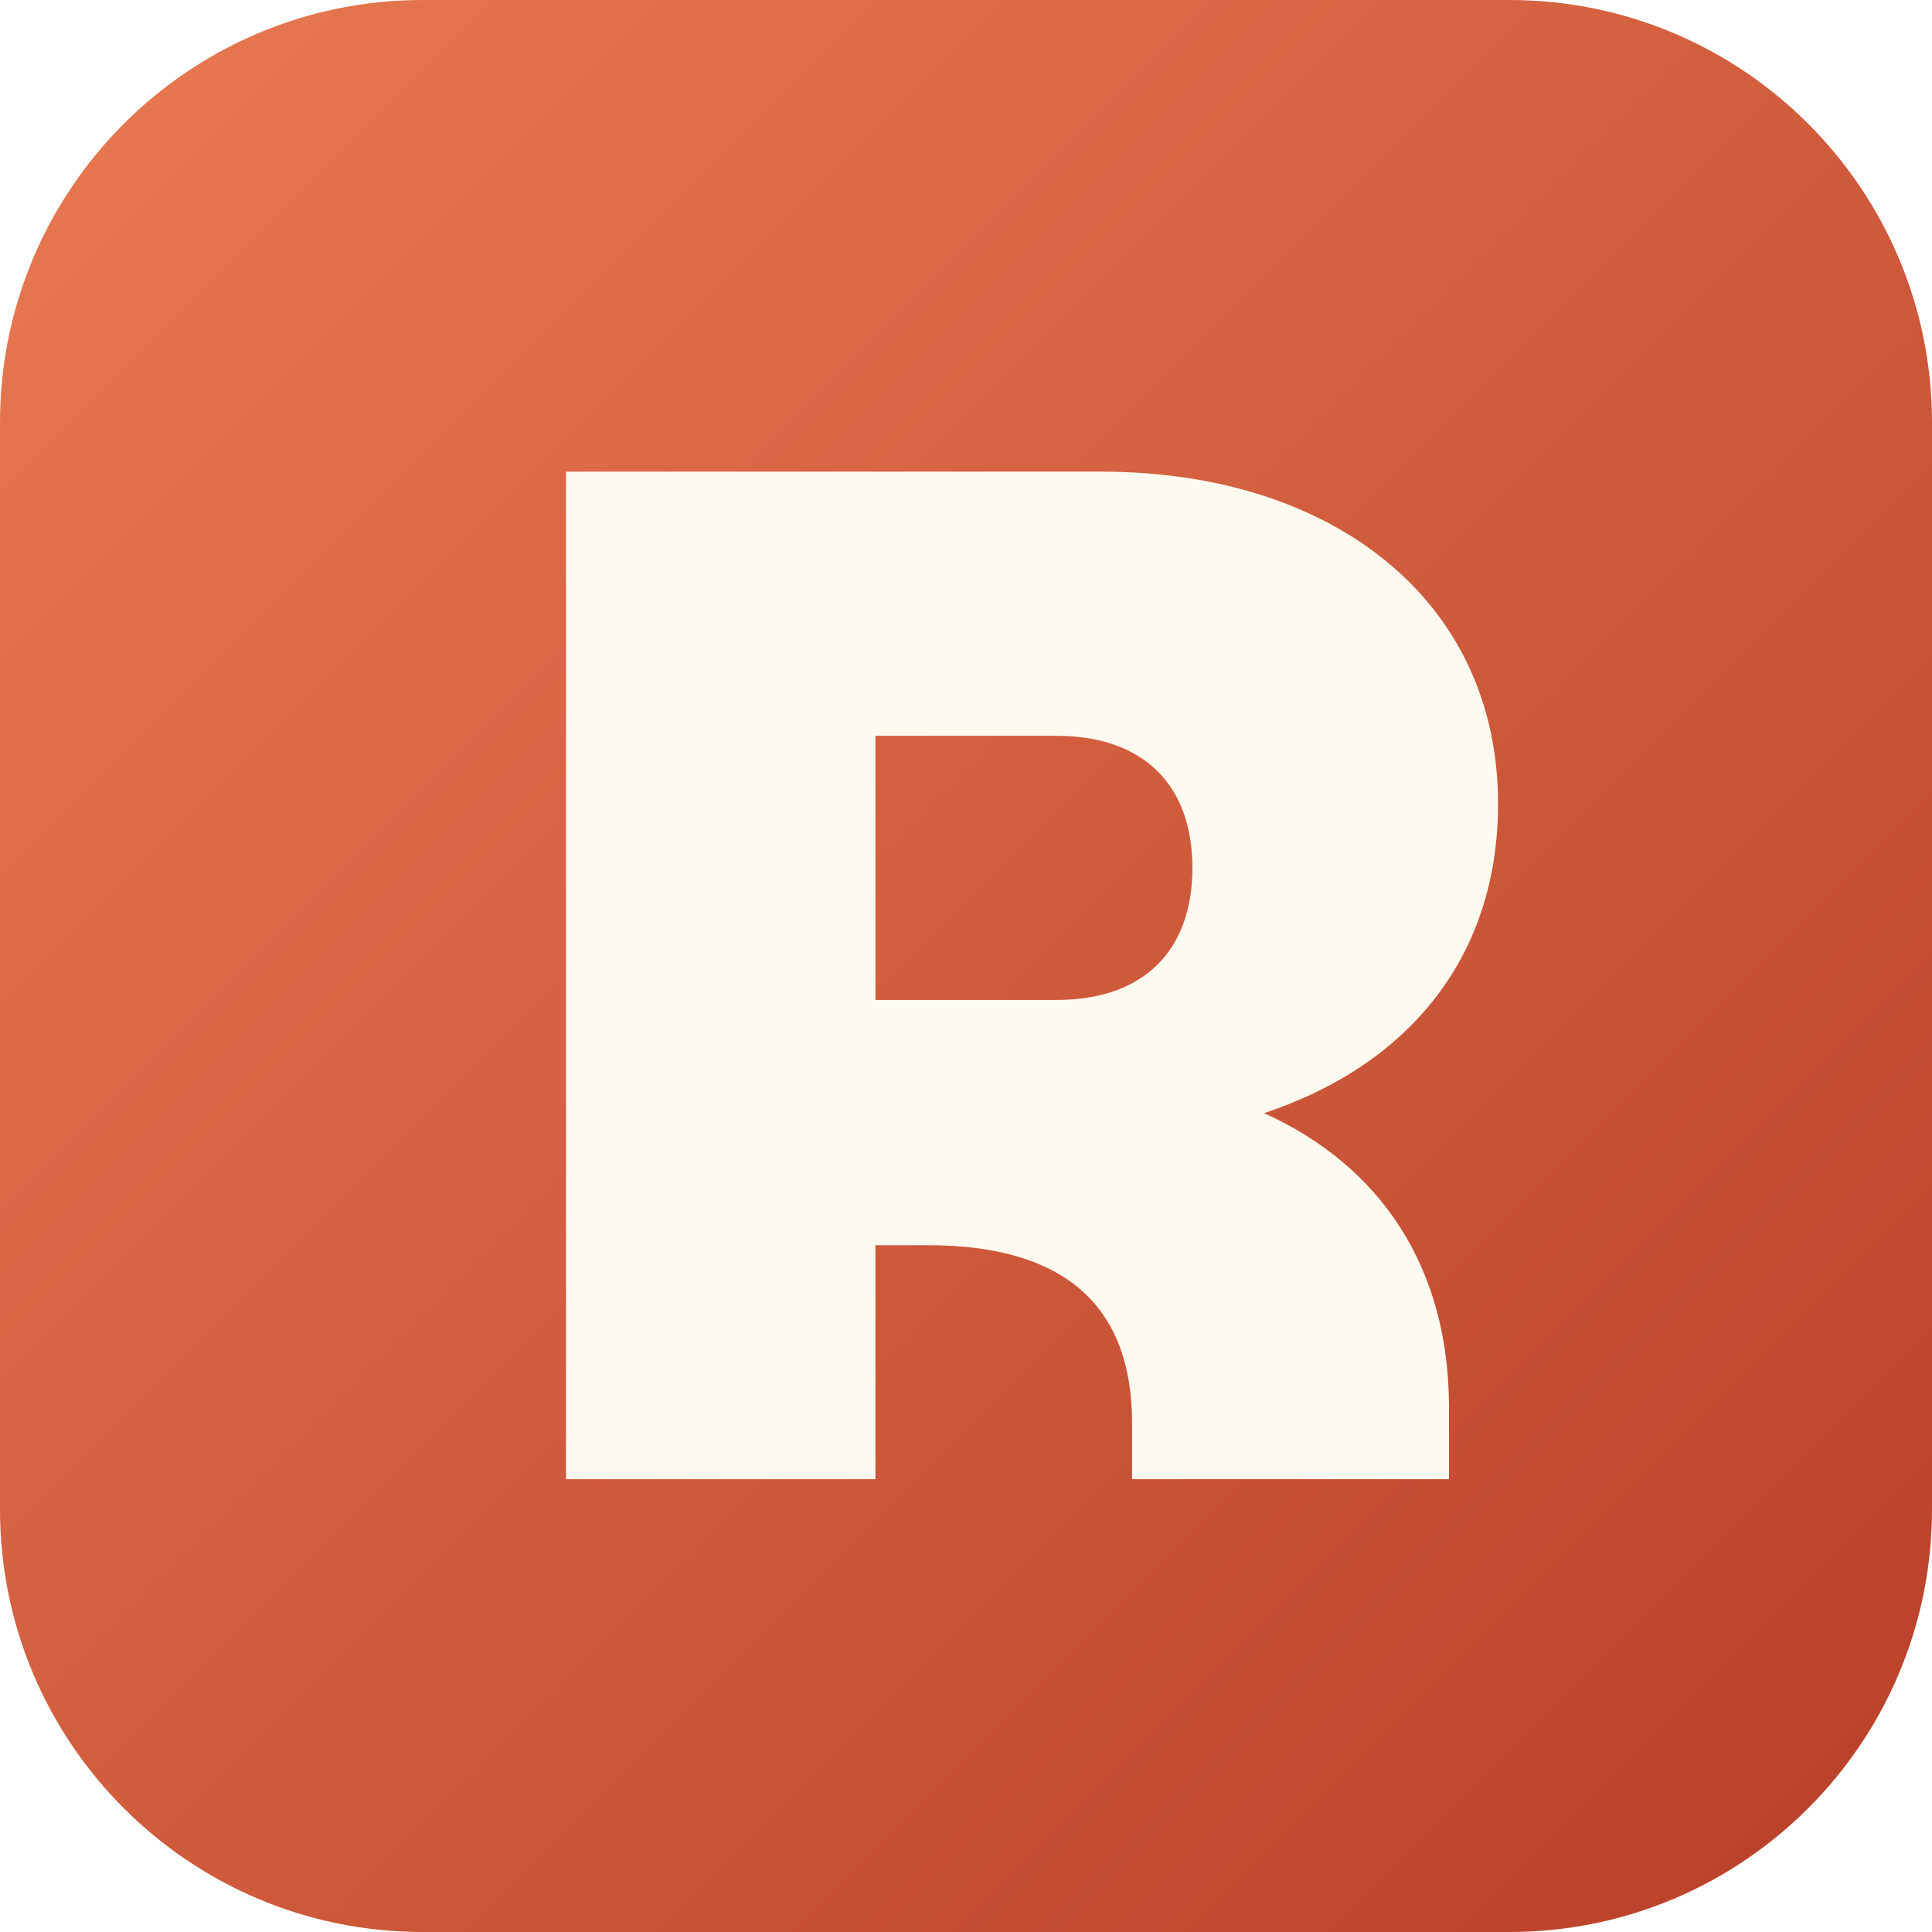
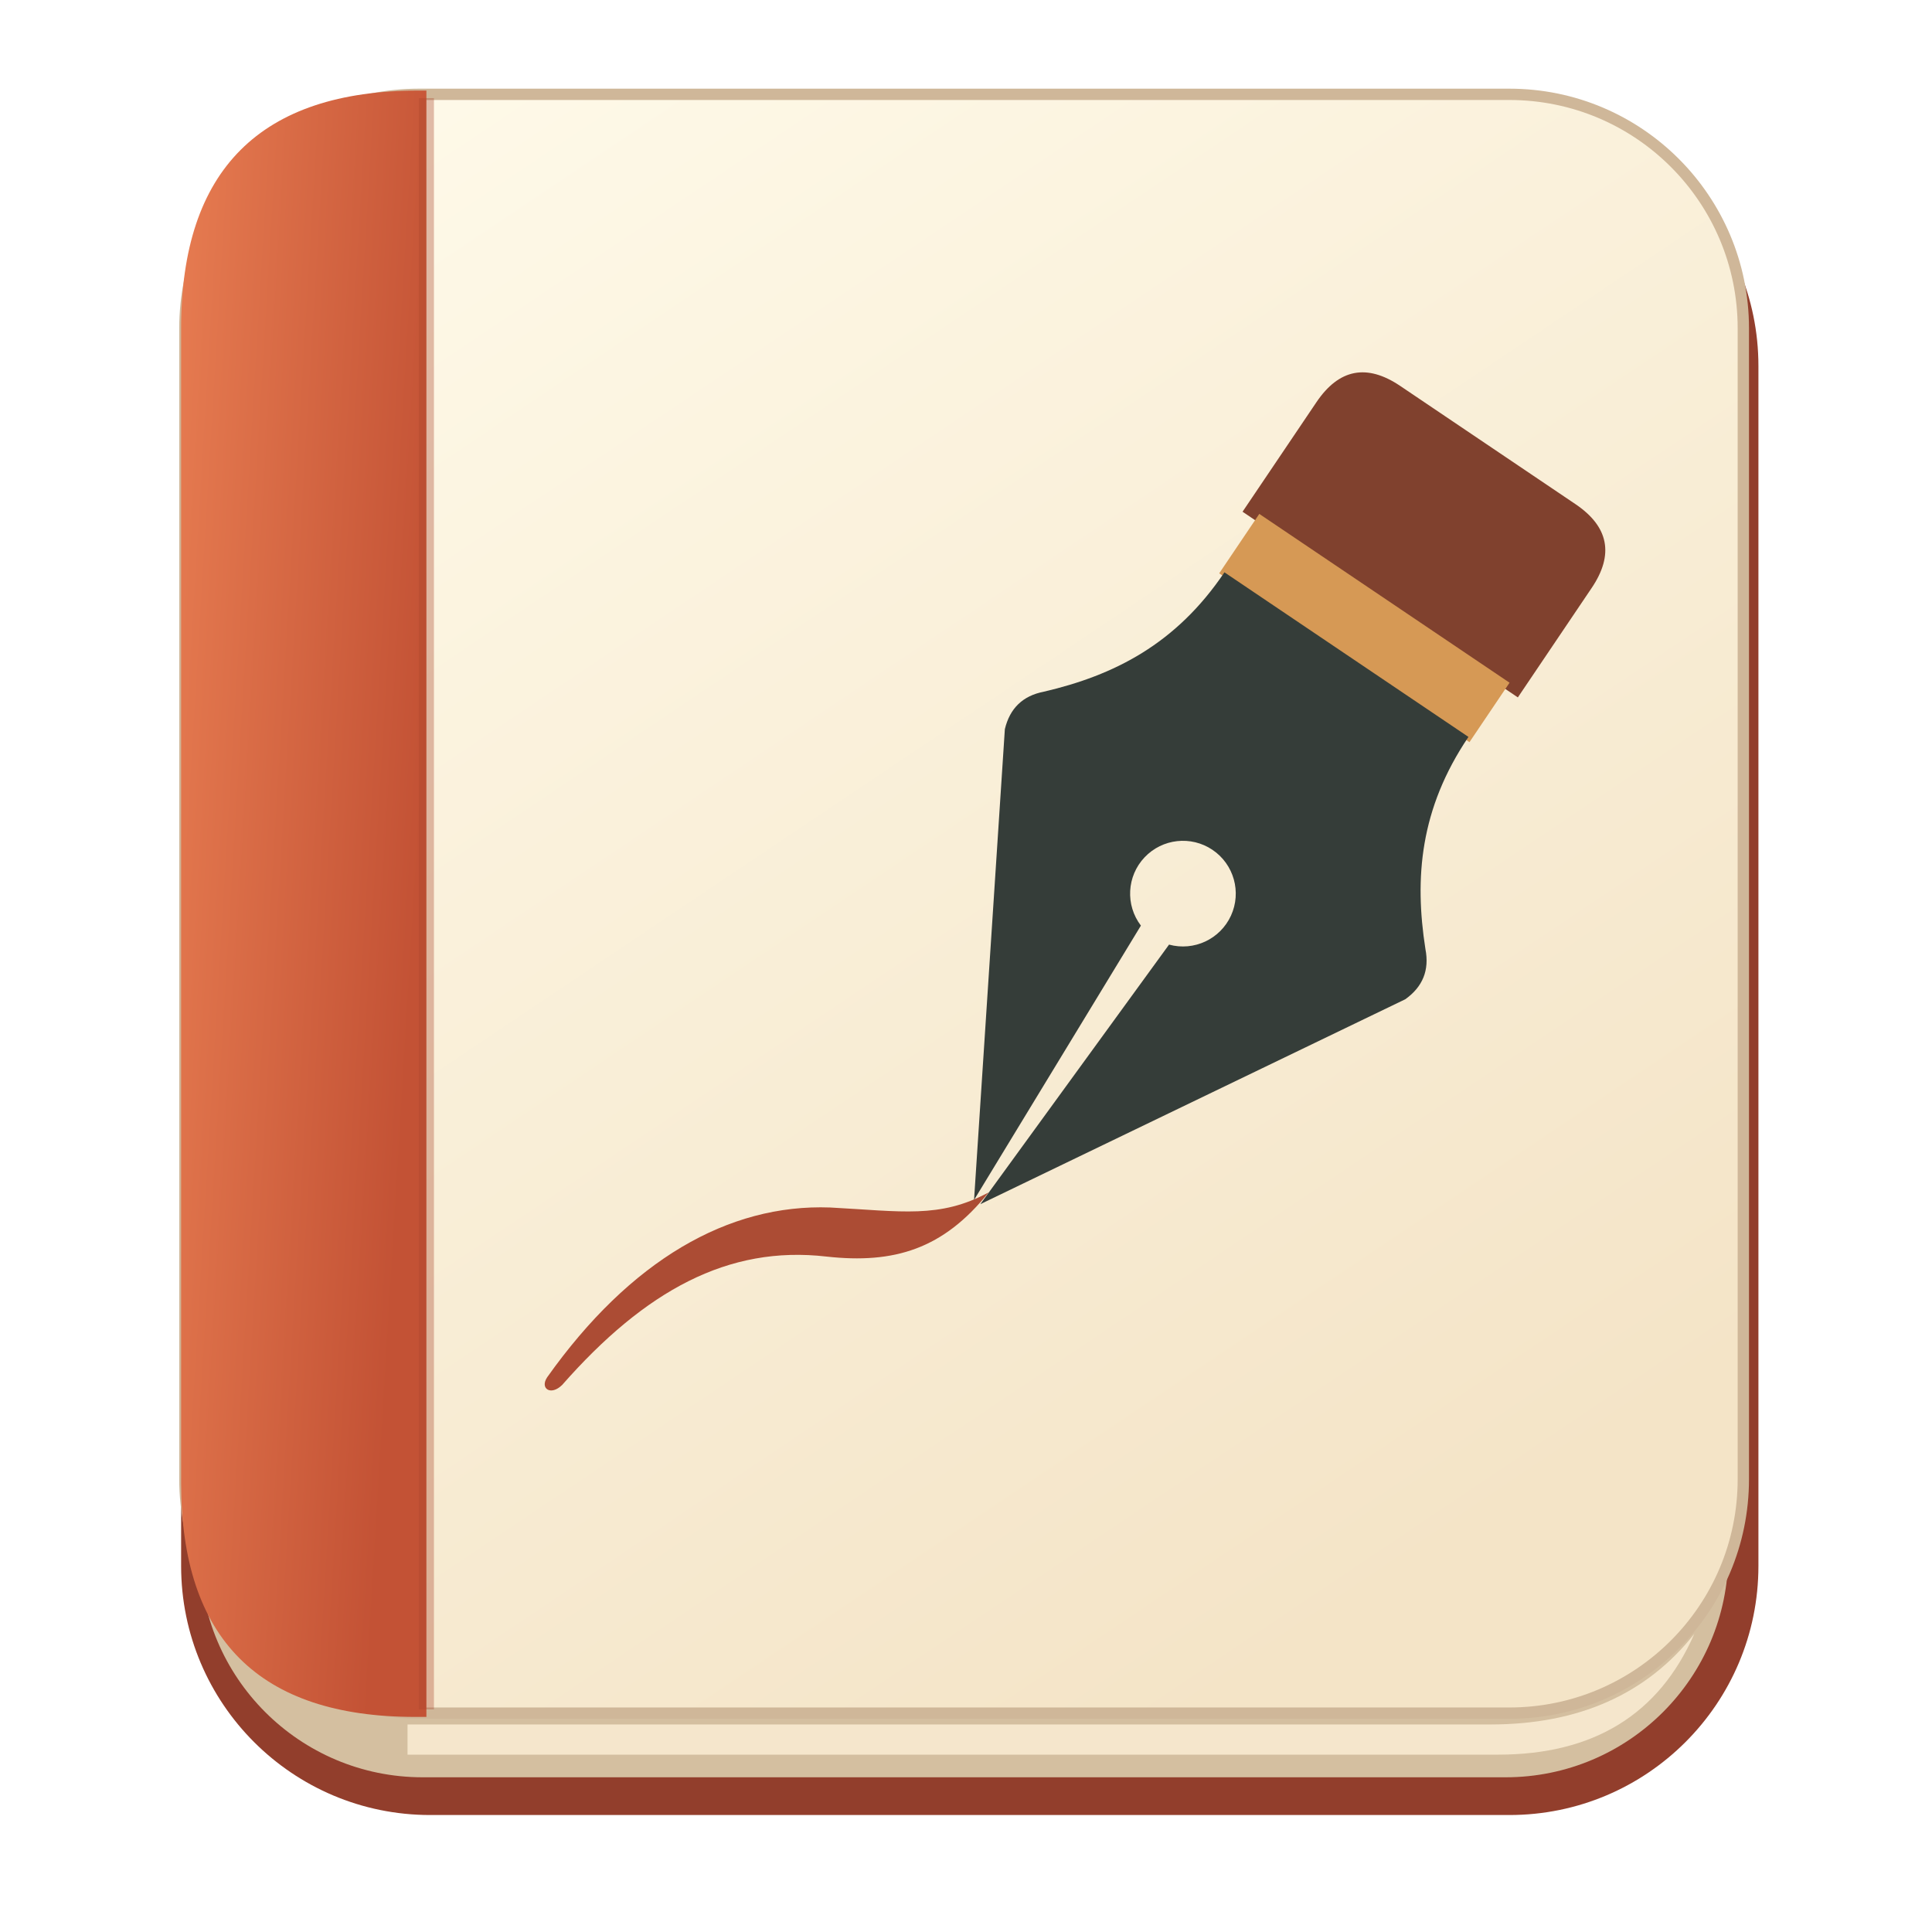
- <svg xmlns="http://www.w3.org/2000/svg" viewBox="0 0 512 512">
+ <svg xmlns="http://www.w3.org/2000/svg" width="512" height="512" viewBox="0 0 512 512">
  <defs>
-     <linearGradient id="background" x1="0" y1="0" x2="1" y2="1">
-       <stop offset="0" stop-color="#e97a52" />
-       <stop offset="1" stop-color="#b83f28" />
+     <linearGradient id="paper" x2=".65" y2="1">
+       <stop stop-color="#fffbeb" />
+       <stop offset="1" stop-color="#f4e4c7" />
+     </linearGradient>
+     <linearGradient id="binding" x2="1" y2=".4">
+       <stop stop-color="#e77c51" />
+       <stop offset="1" stop-color="#c35235" />
    </linearGradient>
  </defs>
-   <rect width="512" height="512" rx="112" fill="url(#background)" />
-   <path d="M150 125h142c61 0 105 34 105 88 0 40-23 69-62 82 31 14 49 41 49 78v19H300v-15c0-31-18-47-54-47h-14v62h-82V125zm82 70v70h48c23 0 36-13 36-35s-13-35-36-35h-48z" fill="#fffaf0" />
+   <rect x="48" y="31" width="418" height="450" rx="66" fill="#923e2c" />
+   <rect x="53" y="39" width="405" height="432" rx="59" fill="#d4bfa0" />
+   <path d="M108 457h287q35 0 54-24-14 32-52 32H108z" fill="#f5e6cc" />
+   <rect x="49" y="25" width="413" height="429" rx="62" fill="url(#paper)" stroke="#cfb799" stroke-width="3" />
+   <path d="M111 24h2v431h-3q-62 0-62-62V87q0-63 63-63z" fill="url(#binding)" />
+   <path d="M111 26h4v427h-4z" fill="#a9442c" opacity=".35" />
+   <path d="M145 365c22-31 48-46 75-45 19 1 29 3 42-4-12 15-25 19-43 17-26-3-48 9-70 34-3 3-6 1-4-2z" fill="#ac4c34" />
+   <g transform="translate(316 234) rotate(34)">
+     <path d="M-44-89v-35q0-16 16-16h56q16 0 16 16v35z" fill="#80412e" />
+     <path d="M-40-91h80v19h-80z" fill="#d69955" />
+     <path fill="#353d39" d="M-39-73h78c0 23 9 39 22 53q6 6 3 14L1 102l3-85a14 14 0 1 0-9 0l4 85L-64-6q-3-8 3-14c13-14 22-30 22-53z" />
+   </g>
</svg>
